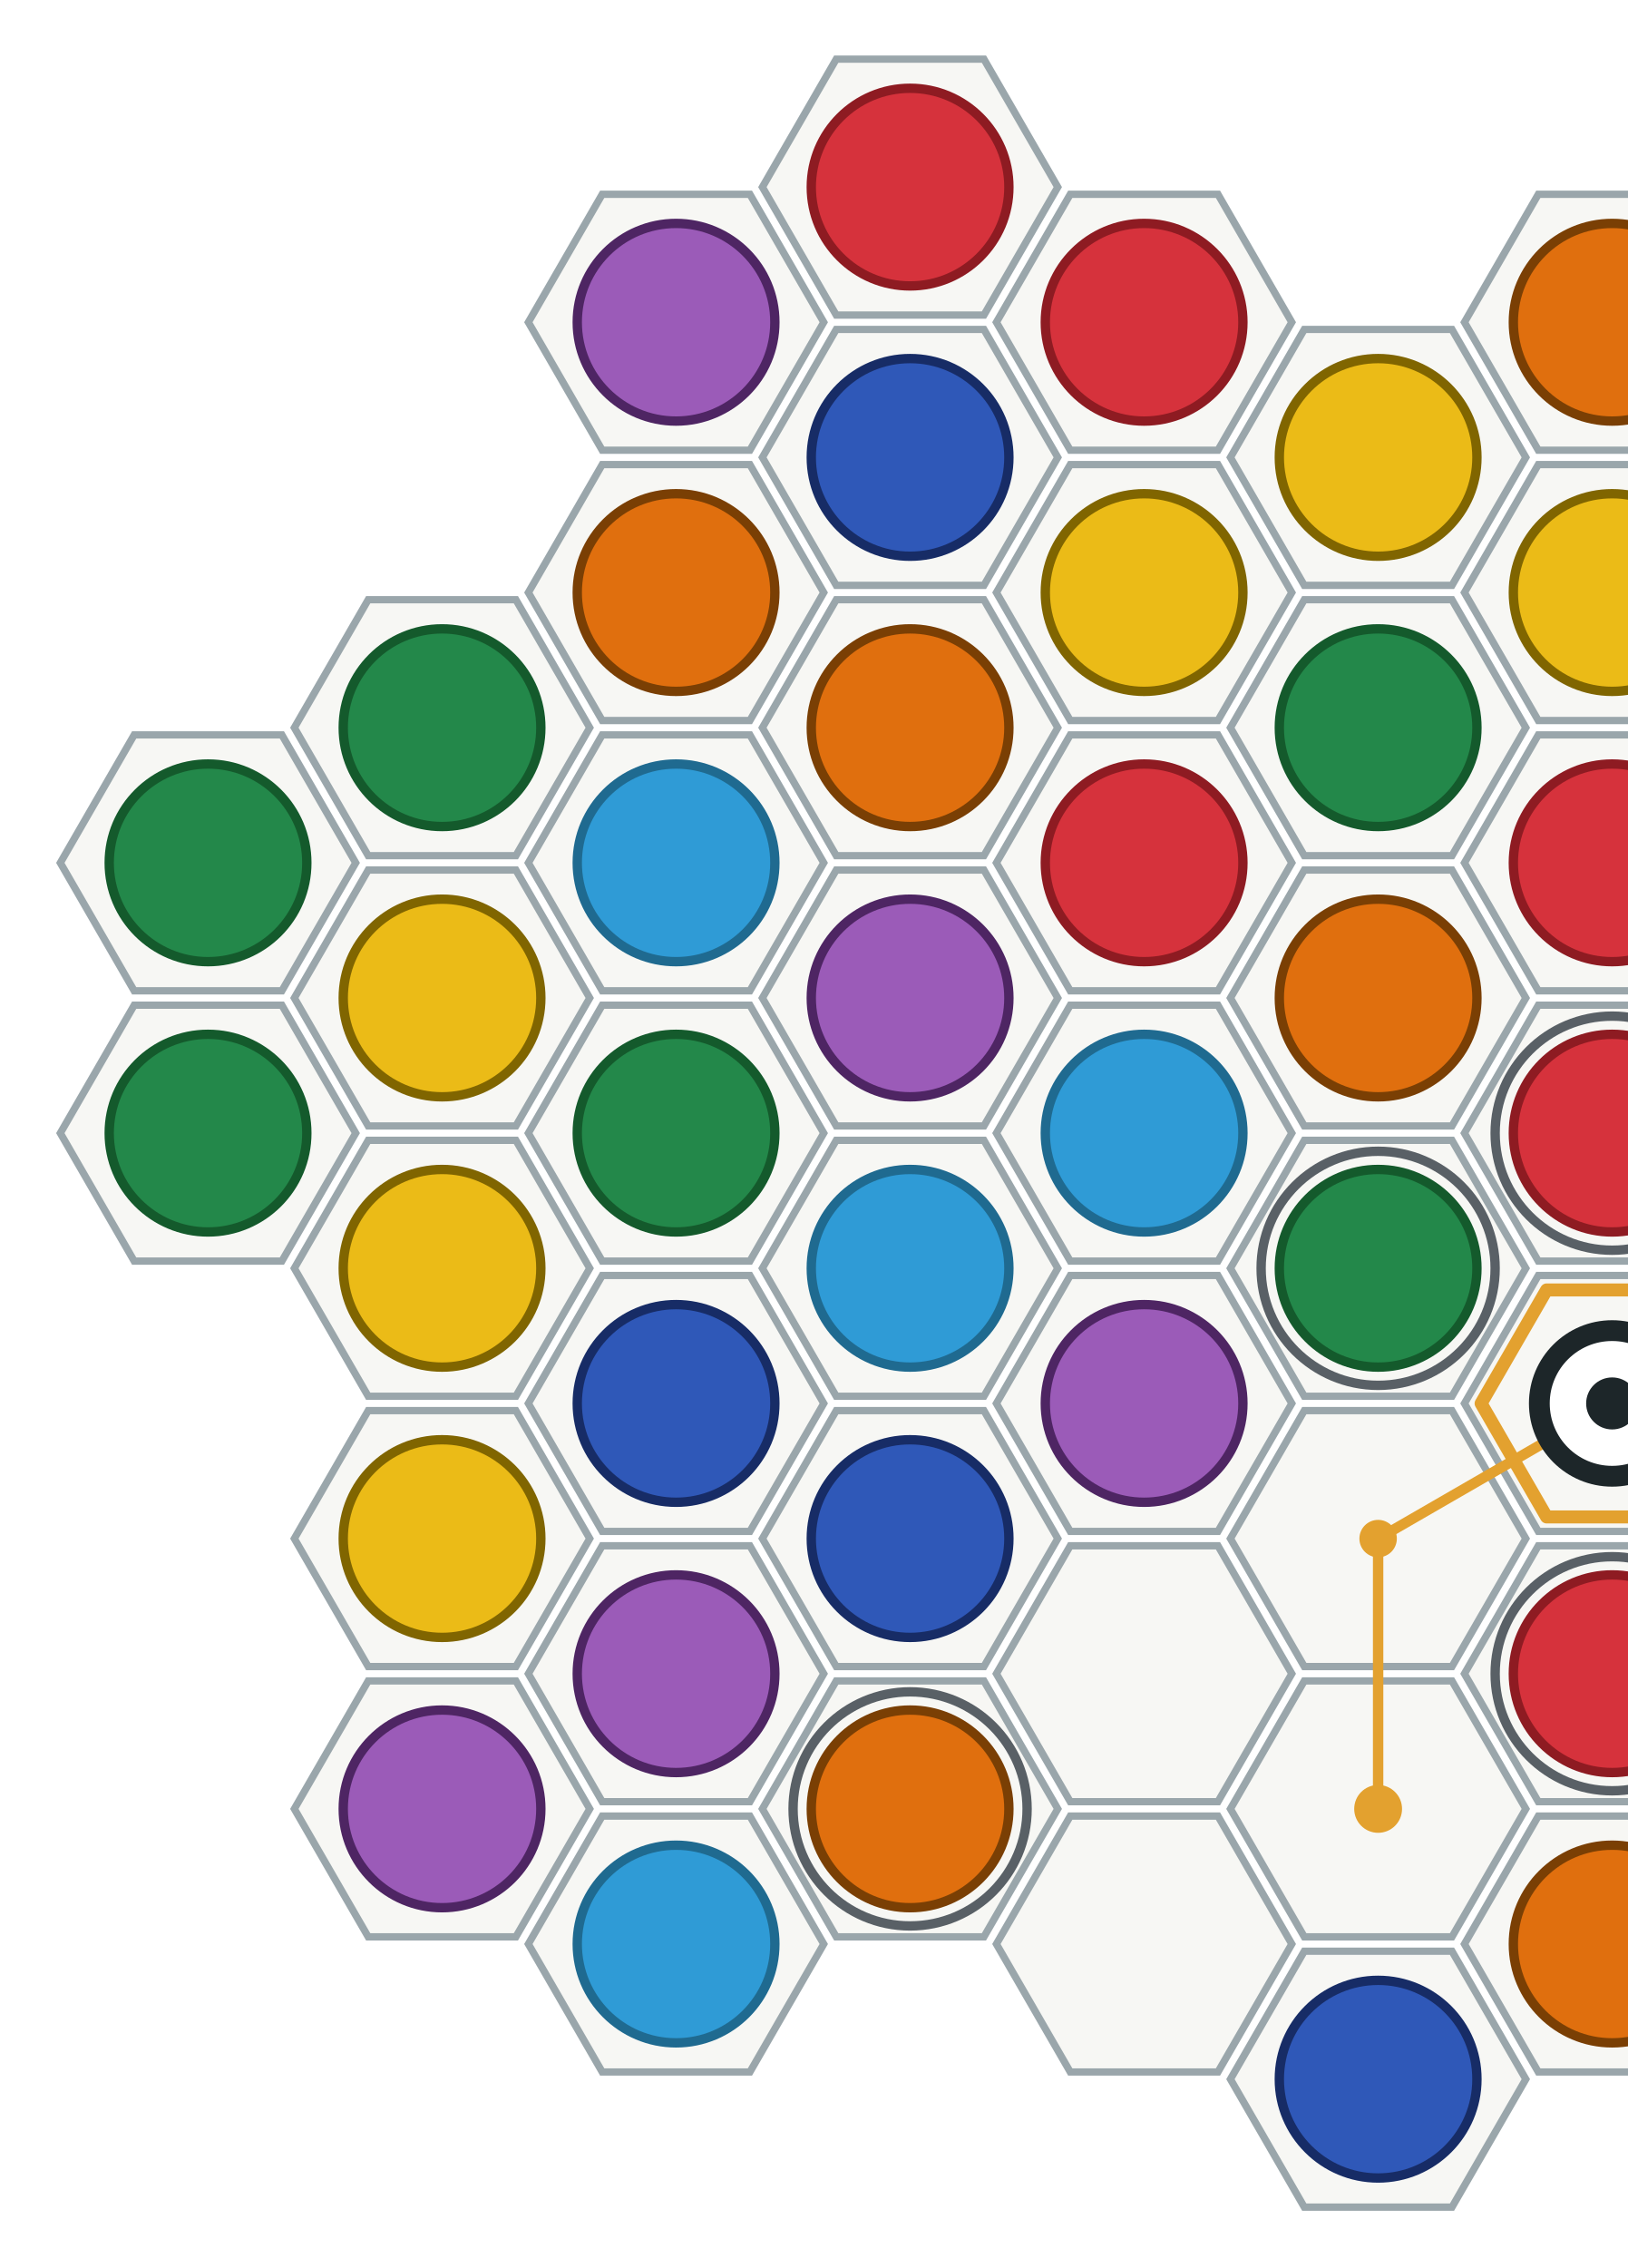
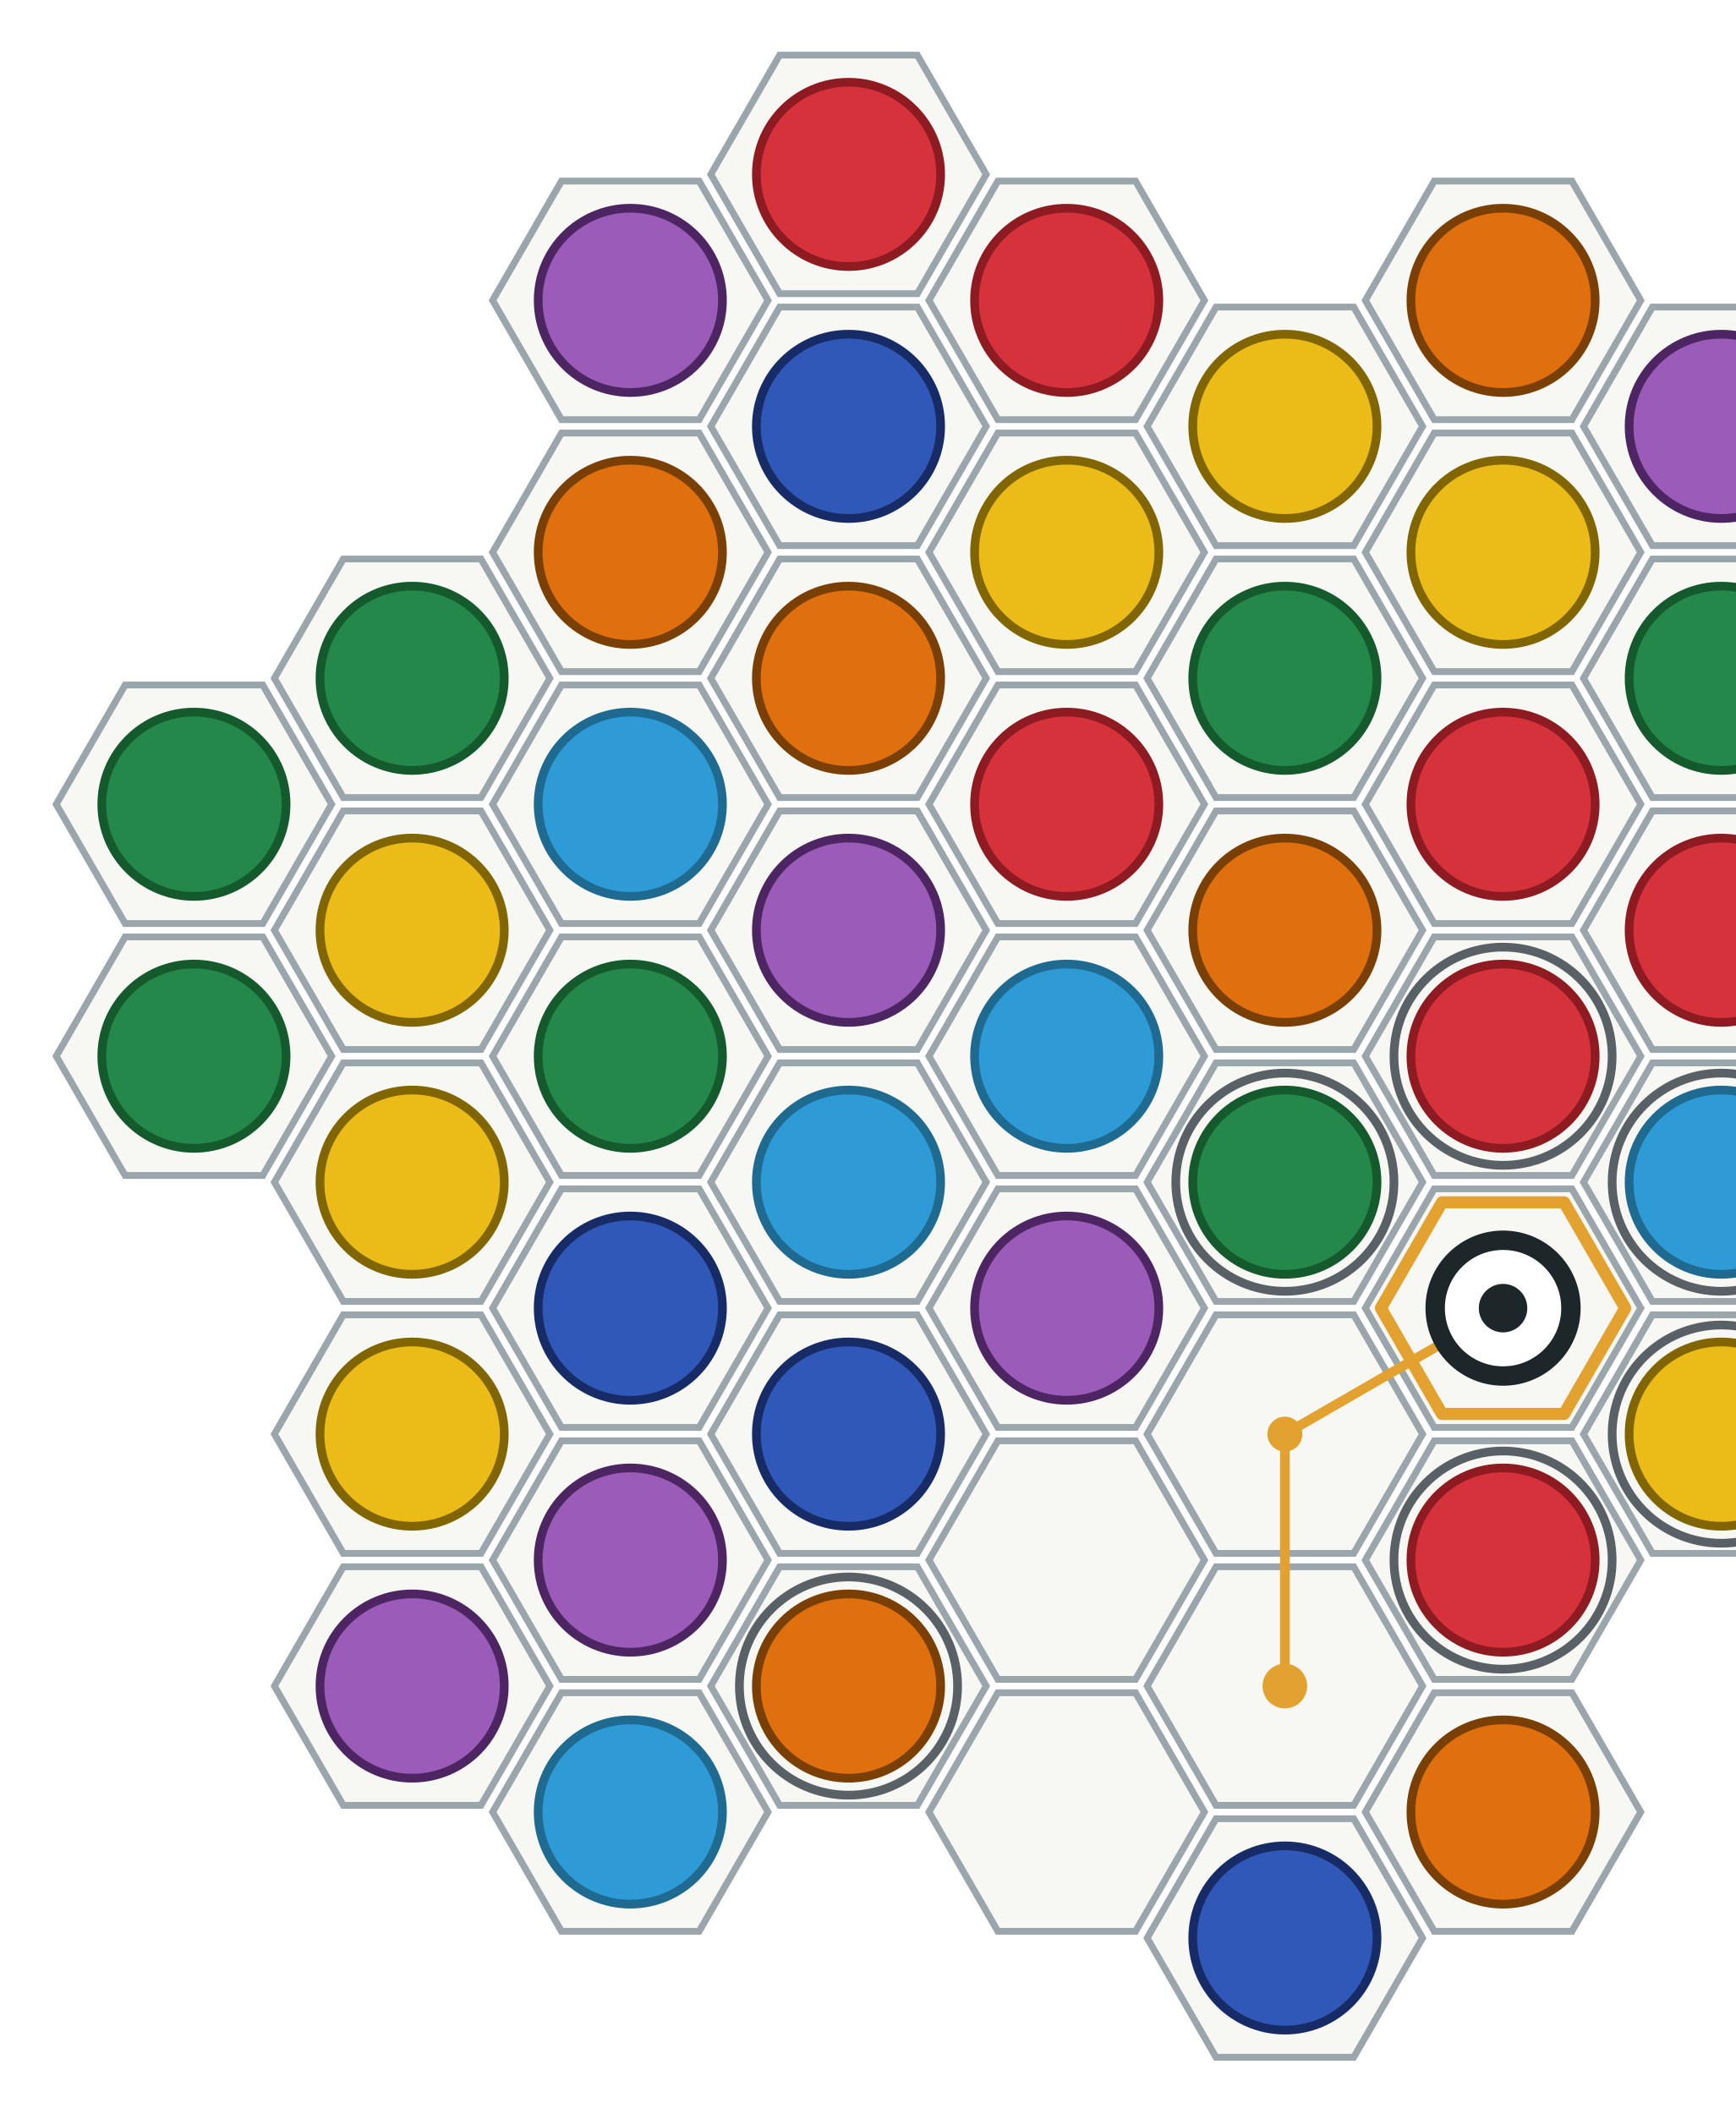
- <svg xmlns="http://www.w3.org/2000/svg" viewBox="-40 -36 313 436" role="img" aria-label="Tintas board">
+ <svg xmlns="http://www.w3.org/2000/svg" viewBox="-40 -36 358 436" role="img" aria-label="Tintas board">
  <g transform="rotate(180 180 181.85)">
    <g>
      <g transform="translate(0 129.9038)">
        <polygon points="28.40,0.00 14.20,24.60 -14.20,24.60 -28.40,0.00 -14.20,-24.60 14.20,-24.60" stroke-width="1.4" style="fill:rgb(247, 247, 244);stroke:rgb(154, 166, 171);stroke-width:1.4px" />
      </g>
      <g transform="translate(0 181.8653)">
        <polygon points="28.40,0.00 14.20,24.60 -14.20,24.60 -28.40,0.00 -14.20,-24.60 14.20,-24.60" stroke-width="1.4" style="fill:rgb(247, 247, 244);stroke:rgb(154, 166, 171);stroke-width:1.4px" />
      </g>
      <g transform="translate(45 103.923)">
        <polygon points="28.40,0.00 14.20,24.60 -14.20,24.60 -28.40,0.00 -14.20,-24.60 14.20,-24.60" stroke-width="1.4" style="fill:rgb(247, 247, 244);stroke:rgb(154, 166, 171);stroke-width:1.4px" />
      </g>
      <g transform="translate(45 155.8846)">
        <polygon points="28.40,0.00 14.20,24.60 -14.20,24.60 -28.40,0.00 -14.20,-24.60 14.20,-24.60" stroke-width="1.4" style="fill:rgb(247, 247, 244);stroke:rgb(154, 166, 171);stroke-width:1.4px" />
      </g>
      <g transform="translate(45 207.8461)">
        <polygon points="28.40,0.00 14.20,24.60 -14.20,24.60 -28.40,0.00 -14.20,-24.60 14.20,-24.60" stroke-width="1.4" style="fill:rgb(247, 247, 244);stroke:rgb(154, 166, 171);stroke-width:1.4px" />
      </g>
      <g transform="translate(45 259.8076)">
        <polygon points="28.40,0.00 14.20,24.60 -14.20,24.60 -28.40,0.00 -14.20,-24.60 14.20,-24.60" stroke-width="1.4" style="fill:rgb(247, 247, 244);stroke:rgb(154, 166, 171);stroke-width:1.4px" />
      </g>
      <g transform="translate(45 311.7691)">
        <polygon points="28.40,0.00 14.20,24.60 -14.20,24.60 -28.40,0.00 -14.20,-24.60 14.20,-24.60" stroke-width="1.4" style="fill:rgb(247, 247, 244);stroke:rgb(154, 166, 171);stroke-width:1.4px" />
      </g>
      <g transform="translate(90 25.98076)">
        <polygon points="28.40,0.00 14.20,24.60 -14.20,24.60 -28.40,0.00 -14.20,-24.60 14.20,-24.60" stroke-width="1.4" style="fill:rgb(247, 247, 244);stroke:rgb(154, 166, 171);stroke-width:1.4px" />
      </g>
      <g transform="translate(90 77.94229)">
        <polygon points="28.40,0.00 14.20,24.60 -14.20,24.60 -28.40,0.00 -14.20,-24.60 14.20,-24.60" stroke-width="1.4" style="fill:rgb(247, 247, 244);stroke:rgb(154, 166, 171);stroke-width:1.4px" />
      </g>
      <g transform="translate(90 129.9038)">
        <polygon points="28.40,0.00 14.20,24.60 -14.20,24.60 -28.40,0.00 -14.20,-24.60 14.20,-24.60" stroke-width="1.4" style="fill:rgb(247, 247, 244);stroke:rgb(154, 166, 171);stroke-width:1.4px" />
      </g>
      <g transform="translate(90 181.8653)">
        <polygon points="28.40,0.00 14.20,24.60 -14.20,24.60 -28.40,0.00 -14.20,-24.60 14.20,-24.60" stroke-width="1.4" style="fill:rgb(247, 247, 244);stroke:rgb(154, 166, 171);stroke-width:1.4px" />
      </g>
      <g transform="translate(90 233.8269)">
        <polygon points="28.40,0.00 14.20,24.60 -14.20,24.60 -28.40,0.00 -14.20,-24.60 14.20,-24.60" stroke-width="1.4" style="fill:rgb(247, 247, 244);stroke:rgb(154, 166, 171);stroke-width:1.4px" />
      </g>
      <g transform="translate(90 285.7884)">
        <polygon points="28.40,0.00 14.20,24.60 -14.20,24.60 -28.40,0.00 -14.20,-24.60 14.20,-24.60" stroke-width="1.4" style="fill:rgb(247, 247, 244);stroke:rgb(154, 166, 171);stroke-width:1.4px" />
      </g>
      <g transform="translate(90 337.7499)">
        <polygon points="28.40,0.00 14.20,24.60 -14.20,24.60 -28.40,0.00 -14.20,-24.60 14.20,-24.60" stroke-width="1.4" style="fill:rgb(247, 247, 244);stroke:rgb(154, 166, 171);stroke-width:1.4px" />
      </g>
      <g transform="translate(135 0)">
        <polygon points="28.40,0.00 14.20,24.60 -14.20,24.60 -28.40,0.00 -14.20,-24.60 14.20,-24.60" stroke-width="1.4" style="fill:rgb(247, 247, 244);stroke:rgb(154, 166, 171);stroke-width:1.4px" />
      </g>
      <g transform="translate(135 51.96152)">
        <polygon points="28.40,0.00 14.20,24.60 -14.20,24.60 -28.40,0.00 -14.20,-24.60 14.20,-24.60" stroke-width="1.4" style="fill:rgb(247, 247, 244);stroke:rgb(154, 166, 171);stroke-width:1.4px" />
      </g>
      <g transform="translate(135 103.923)">
        <polygon points="28.40,0.00 14.20,24.60 -14.20,24.60 -28.40,0.00 -14.20,-24.60 14.20,-24.60" stroke-width="1.4" style="fill:rgb(247, 247, 244);stroke:rgb(154, 166, 171);stroke-width:1.4px" />
      </g>
      <g transform="translate(135 155.8846)">
        <polygon points="28.40,0.00 14.20,24.60 -14.20,24.60 -28.40,0.00 -14.20,-24.60 14.20,-24.60" stroke-width="1.4" style="fill:rgb(247, 247, 244);stroke:rgb(154, 166, 171);stroke-width:1.4px" />
      </g>
      <g transform="translate(135 207.8461)">
        <polygon points="28.40,0.00 14.20,24.60 -14.20,24.60 -28.40,0.00 -14.20,-24.60 14.20,-24.60" stroke-width="1.4" style="fill:rgb(247, 247, 244);stroke:rgb(154, 166, 171);stroke-width:1.4px" />
      </g>
      <g transform="translate(135 259.8076)">
        <polygon points="28.40,0.00 14.20,24.60 -14.20,24.60 -28.40,0.00 -14.20,-24.60 14.20,-24.60" stroke-width="1.4" style="fill:rgb(247, 247, 244);stroke:rgb(154, 166, 171);stroke-width:1.4px" />
      </g>
      <g transform="translate(135 311.7691)">
        <polygon points="28.40,0.00 14.20,24.60 -14.20,24.60 -28.40,0.00 -14.20,-24.60 14.20,-24.60" stroke-width="1.4" style="fill:rgb(247, 247, 244);stroke:rgb(154, 166, 171);stroke-width:1.4px" />
      </g>
      <g transform="translate(180 25.98076)">
        <polygon points="28.40,0.00 14.20,24.60 -14.20,24.60 -28.40,0.00 -14.20,-24.60 14.20,-24.60" stroke-width="1.4" style="fill:rgb(247, 247, 244);stroke:rgb(154, 166, 171);stroke-width:1.4px" />
      </g>
      <g transform="translate(180 77.94229)">
        <polygon points="28.40,0.00 14.20,24.60 -14.20,24.60 -28.40,0.00 -14.20,-24.60 14.20,-24.60" stroke-width="1.4" style="fill:rgb(247, 247, 244);stroke:rgb(154, 166, 171);stroke-width:1.4px" />
      </g>
      <g transform="translate(180 129.9038)">
        <polygon points="28.40,0.00 14.20,24.60 -14.20,24.60 -28.40,0.00 -14.20,-24.60 14.20,-24.60" stroke-width="1.4" style="fill:rgb(247, 247, 244);stroke:rgb(154, 166, 171);stroke-width:1.4px" />
      </g>
      <g transform="translate(180 181.8653)">
        <polygon points="28.40,0.00 14.20,24.60 -14.20,24.60 -28.40,0.00 -14.20,-24.60 14.20,-24.60" stroke-width="1.4" style="fill:rgb(247, 247, 244);stroke:rgb(154, 166, 171);stroke-width:1.4px" />
      </g>
      <g transform="translate(180 233.8269)">
        <polygon points="28.40,0.00 14.20,24.60 -14.20,24.60 -28.40,0.00 -14.20,-24.60 14.20,-24.60" stroke-width="1.4" style="fill:rgb(247, 247, 244);stroke:rgb(154, 166, 171);stroke-width:1.4px" />
      </g>
      <g transform="translate(180 285.7884)">
        <polygon points="28.40,0.00 14.20,24.60 -14.20,24.60 -28.40,0.00 -14.20,-24.60 14.20,-24.60" stroke-width="1.4" style="fill:rgb(247, 247, 244);stroke:rgb(154, 166, 171);stroke-width:1.4px" />
      </g>
      <g transform="translate(180 337.7499)">
        <polygon points="28.40,0.00 14.20,24.60 -14.20,24.60 -28.40,0.00 -14.20,-24.60 14.20,-24.60" stroke-width="1.4" style="fill:rgb(247, 247, 244);stroke:rgb(154, 166, 171);stroke-width:1.4px" />
      </g>
      <g transform="translate(225 51.96152)">
        <polygon points="28.40,0.00 14.20,24.60 -14.20,24.60 -28.40,0.00 -14.20,-24.60 14.20,-24.60" stroke-width="1.4" style="fill:rgb(247, 247, 244);stroke:rgb(154, 166, 171);stroke-width:1.4px" />
      </g>
      <g transform="translate(225 103.923)">
        <polygon points="28.40,0.00 14.20,24.60 -14.20,24.60 -28.40,0.00 -14.20,-24.60 14.20,-24.60" stroke-width="1.4" style="fill:rgb(247, 247, 244);stroke:rgb(154, 166, 171);stroke-width:1.4px" />
      </g>
      <g transform="translate(225 155.8846)">
        <polygon points="28.40,0.00 14.20,24.60 -14.20,24.60 -28.40,0.00 -14.20,-24.60 14.20,-24.60" stroke-width="1.4" style="fill:rgb(247, 247, 244);stroke:rgb(154, 166, 171);stroke-width:1.4px" />
      </g>
      <g transform="translate(225 207.8461)">
        <polygon points="28.40,0.00 14.20,24.60 -14.20,24.60 -28.40,0.00 -14.20,-24.60 14.20,-24.60" stroke-width="1.4" style="fill:rgb(247, 247, 244);stroke:rgb(154, 166, 171);stroke-width:1.4px" />
      </g>
      <g transform="translate(225 259.8076)">
        <polygon points="28.40,0.00 14.20,24.60 -14.20,24.60 -28.40,0.00 -14.20,-24.60 14.20,-24.60" stroke-width="1.4" style="fill:rgb(247, 247, 244);stroke:rgb(154, 166, 171);stroke-width:1.4px" />
      </g>
      <g transform="translate(225 311.7691)">
        <polygon points="28.40,0.00 14.20,24.60 -14.20,24.60 -28.40,0.00 -14.20,-24.60 14.20,-24.60" stroke-width="1.4" style="fill:rgb(247, 247, 244);stroke:rgb(154, 166, 171);stroke-width:1.4px" />
      </g>
      <g transform="translate(225 363.7307)">
        <polygon points="28.40,0.00 14.20,24.60 -14.20,24.60 -28.40,0.00 -14.20,-24.60 14.20,-24.60" stroke-width="1.4" style="fill:rgb(247, 247, 244);stroke:rgb(154, 166, 171);stroke-width:1.4px" />
      </g>
      <g transform="translate(270 25.98076)">
        <polygon points="28.40,0.00 14.20,24.60 -14.20,24.60 -28.40,0.00 -14.20,-24.60 14.20,-24.60" stroke-width="1.4" style="fill:rgb(247, 247, 244);stroke:rgb(154, 166, 171);stroke-width:1.4px" />
      </g>
      <g transform="translate(270 77.94229)">
        <polygon points="28.40,0.00 14.20,24.60 -14.20,24.60 -28.40,0.00 -14.20,-24.60 14.20,-24.60" stroke-width="1.4" style="fill:rgb(247, 247, 244);stroke:rgb(154, 166, 171);stroke-width:1.4px" />
      </g>
      <g transform="translate(270 129.9038)">
        <polygon points="28.40,0.00 14.20,24.60 -14.20,24.60 -28.40,0.00 -14.20,-24.60 14.20,-24.60" stroke-width="1.4" style="fill:rgb(247, 247, 244);stroke:rgb(154, 166, 171);stroke-width:1.4px" />
      </g>
      <g transform="translate(270 181.8653)">
        <polygon points="28.40,0.00 14.20,24.60 -14.20,24.60 -28.40,0.00 -14.20,-24.60 14.20,-24.60" stroke-width="1.4" style="fill:rgb(247, 247, 244);stroke:rgb(154, 166, 171);stroke-width:1.4px" />
      </g>
      <g transform="translate(270 233.8269)">
        <polygon points="28.40,0.00 14.20,24.60 -14.20,24.60 -28.40,0.00 -14.20,-24.60 14.20,-24.60" stroke-width="1.4" style="fill:rgb(247, 247, 244);stroke:rgb(154, 166, 171);stroke-width:1.4px" />
      </g>
      <g transform="translate(270 285.7884)">
        <polygon points="28.40,0.00 14.20,24.60 -14.20,24.60 -28.40,0.00 -14.20,-24.60 14.20,-24.60" stroke-width="1.4" style="fill:rgb(247, 247, 244);stroke:rgb(154, 166, 171);stroke-width:1.4px" />
      </g>
      <g transform="translate(270 337.7499)">
        <polygon points="28.40,0.00 14.20,24.60 -14.20,24.60 -28.40,0.00 -14.20,-24.60 14.20,-24.60" stroke-width="1.4" style="fill:rgb(247, 247, 244);stroke:rgb(154, 166, 171);stroke-width:1.4px" />
      </g>
      <g transform="translate(315 51.96152)">
        <polygon points="28.40,0.00 14.20,24.60 -14.20,24.60 -28.40,0.00 -14.20,-24.60 14.20,-24.60" stroke-width="1.4" style="fill:rgb(247, 247, 244);stroke:rgb(154, 166, 171);stroke-width:1.4px" />
      </g>
      <g transform="translate(315 103.923)">
        <polygon points="28.40,0.00 14.20,24.60 -14.20,24.60 -28.40,0.00 -14.20,-24.60 14.20,-24.60" stroke-width="1.4" style="fill:rgb(247, 247, 244);stroke:rgb(154, 166, 171);stroke-width:1.4px" />
      </g>
      <g transform="translate(315 155.8846)">
        <polygon points="28.40,0.00 14.20,24.60 -14.20,24.60 -28.40,0.00 -14.20,-24.60 14.20,-24.60" stroke-width="1.4" style="fill:rgb(247, 247, 244);stroke:rgb(154, 166, 171);stroke-width:1.4px" />
      </g>
      <g transform="translate(315 207.8461)">
        <polygon points="28.40,0.00 14.20,24.60 -14.20,24.60 -28.40,0.00 -14.20,-24.60 14.20,-24.60" stroke-width="1.4" style="fill:rgb(247, 247, 244);stroke:rgb(154, 166, 171);stroke-width:1.4px" />
      </g>
      <g transform="translate(315 259.8076)">
        <polygon points="28.40,0.00 14.20,24.60 -14.20,24.60 -28.40,0.00 -14.20,-24.60 14.20,-24.60" stroke-width="1.4" style="fill:rgb(247, 247, 244);stroke:rgb(154, 166, 171);stroke-width:1.4px" />
      </g>
      <g transform="translate(360 181.8653)">
        <polygon points="28.40,0.00 14.20,24.60 -14.20,24.60 -28.40,0.00 -14.20,-24.60 14.20,-24.60" stroke-width="1.4" style="fill:rgb(247, 247, 244);stroke:rgb(154, 166, 171);stroke-width:1.4px" />
      </g>
      <g transform="translate(360 233.8269)">
        <polygon points="28.40,0.00 14.20,24.60 -14.20,24.60 -28.40,0.00 -14.20,-24.60 14.20,-24.60" stroke-width="1.4" style="fill:rgb(247, 247, 244);stroke:rgb(154, 166, 171);stroke-width:1.4px" />
      </g>
    </g>
    <g>
      <polyline points="135,51.96 135,103.92 90,129.90" fill="none" stroke-linecap="round" stroke-linejoin="round" stroke-width="2" style="fill:none;stroke:rgb(227, 161, 47);stroke-width:2px;stroke-linecap:round;stroke-linejoin:round" />
      <circle cx="135" cy="51.96" r="4.6" style="fill:rgb(227, 161, 47)" />
      <circle cx="135" cy="103.92" r="3.6" style="fill:rgb(227, 161, 47)" />
      <g transform="translate(0 129.9038)">
        <circle r="19" stroke-width="1.8" style="fill:rgb(224, 111, 14);stroke:rgb(122, 63, 4);stroke-width:1.8px" />
      </g>
      <g transform="translate(0 181.8653)">
        <circle r="19" stroke-width="1.8" style="fill:rgb(47, 88, 184);stroke:rgb(23, 44, 102);stroke-width:1.8px" />
      </g>
      <g transform="translate(45 103.923)">
        <circle r="19" stroke-width="1.8" style="fill:rgb(235, 187, 23);stroke:rgb(128, 101, 0);stroke-width:1.8px" />
      </g>
      <circle cx="45" cy="103.92" r="22.5" fill="none" stroke-width="1.8" opacity="0.7" style="fill:none;stroke:rgb(22, 32, 42);stroke-width:1.8px;opacity:0.7" />
      <g transform="translate(45 155.8846)">
        <circle r="19" stroke-width="1.8" style="fill:rgb(47, 155, 214);stroke:rgb(31, 106, 144);stroke-width:1.8px" />
      </g>
      <circle cx="45" cy="155.88" r="22.5" fill="none" stroke-width="1.8" opacity="0.7" style="fill:none;stroke:rgb(22, 32, 42);stroke-width:1.8px;opacity:0.7" />
      <g transform="translate(45 207.8461)">
        <circle r="19" stroke-width="1.8" style="fill:rgb(214, 50, 60);stroke:rgb(142, 27, 34);stroke-width:1.8px" />
      </g>
      <g transform="translate(45 259.8076)">
        <circle r="19" stroke-width="1.8" style="fill:rgb(35, 136, 74);stroke:rgb(20, 90, 44);stroke-width:1.8px" />
      </g>
      <g transform="translate(45 311.7691)">
        <circle r="19" stroke-width="1.8" style="fill:rgb(155, 91, 184);stroke:rgb(78, 37, 99);stroke-width:1.8px" />
      </g>
      <g transform="translate(90 25.98076)">
        <circle r="19" stroke-width="1.8" style="fill:rgb(224, 111, 14);stroke:rgb(122, 63, 4);stroke-width:1.8px" />
      </g>
      <g transform="translate(90 77.94229)">
        <circle r="19" stroke-width="1.8" style="fill:rgb(214, 50, 60);stroke:rgb(142, 27, 34);stroke-width:1.8px" />
      </g>
      <circle cx="90" cy="77.94" r="22.5" fill="none" stroke-width="1.8" opacity="0.7" style="fill:none;stroke:rgb(22, 32, 42);stroke-width:1.8px;opacity:0.7" />
      <g transform="translate(90 181.8653)">
        <circle r="19" stroke-width="1.8" style="fill:rgb(214, 50, 60);stroke:rgb(142, 27, 34);stroke-width:1.8px" />
      </g>
      <circle cx="90" cy="181.86" r="22.5" fill="none" stroke-width="1.8" opacity="0.7" style="fill:none;stroke:rgb(22, 32, 42);stroke-width:1.8px;opacity:0.7" />
      <g transform="translate(90 233.8269)">
        <circle r="19" stroke-width="1.8" style="fill:rgb(214, 50, 60);stroke:rgb(142, 27, 34);stroke-width:1.8px" />
      </g>
      <g transform="translate(90 285.7884)">
        <circle r="19" stroke-width="1.8" style="fill:rgb(235, 187, 23);stroke:rgb(128, 101, 0);stroke-width:1.8px" />
      </g>
      <g transform="translate(90 337.7499)">
        <circle r="19" stroke-width="1.8" style="fill:rgb(224, 111, 14);stroke:rgb(122, 63, 4);stroke-width:1.8px" />
      </g>
      <g transform="translate(135 0)">
        <circle r="19" stroke-width="1.8" style="fill:rgb(47, 88, 184);stroke:rgb(23, 44, 102);stroke-width:1.8px" />
      </g>
      <g transform="translate(135 155.8846)">
        <circle r="19" stroke-width="1.8" style="fill:rgb(35, 136, 74);stroke:rgb(20, 90, 44);stroke-width:1.8px" />
      </g>
      <circle cx="135" cy="155.88" r="22.5" fill="none" stroke-width="1.8" opacity="0.7" style="fill:none;stroke:rgb(22, 32, 42);stroke-width:1.8px;opacity:0.7" />
      <g transform="translate(135 207.8461)">
        <circle r="19" stroke-width="1.8" style="fill:rgb(224, 111, 14);stroke:rgb(122, 63, 4);stroke-width:1.8px" />
      </g>
      <g transform="translate(135 259.8076)">
        <circle r="19" stroke-width="1.8" style="fill:rgb(35, 136, 74);stroke:rgb(20, 90, 44);stroke-width:1.8px" />
      </g>
      <g transform="translate(135 311.7691)">
        <circle r="19" stroke-width="1.8" style="fill:rgb(235, 187, 23);stroke:rgb(128, 101, 0);stroke-width:1.8px" />
      </g>
      <g transform="translate(180 129.9038)">
        <circle r="19" stroke-width="1.8" style="fill:rgb(155, 91, 184);stroke:rgb(78, 37, 99);stroke-width:1.8px" />
      </g>
      <g transform="translate(180 181.8653)">
        <circle r="19" stroke-width="1.8" style="fill:rgb(47, 155, 214);stroke:rgb(31, 106, 144);stroke-width:1.8px" />
      </g>
      <g transform="translate(180 233.8269)">
        <circle r="19" stroke-width="1.8" style="fill:rgb(214, 50, 60);stroke:rgb(142, 27, 34);stroke-width:1.8px" />
      </g>
      <g transform="translate(180 285.7884)">
        <circle r="19" stroke-width="1.8" style="fill:rgb(235, 187, 23);stroke:rgb(128, 101, 0);stroke-width:1.8px" />
      </g>
      <g transform="translate(180 337.7499)">
        <circle r="19" stroke-width="1.8" style="fill:rgb(214, 50, 60);stroke:rgb(142, 27, 34);stroke-width:1.8px" />
      </g>
      <g transform="translate(225 51.96152)">
        <circle r="19" stroke-width="1.8" style="fill:rgb(224, 111, 14);stroke:rgb(122, 63, 4);stroke-width:1.8px" />
      </g>
      <circle cx="225" cy="51.96" r="22.5" fill="none" stroke-width="1.8" opacity="0.7" style="fill:none;stroke:rgb(22, 32, 42);stroke-width:1.8px;opacity:0.7" />
      <g transform="translate(225 103.923)">
        <circle r="19" stroke-width="1.8" style="fill:rgb(47, 88, 184);stroke:rgb(23, 44, 102);stroke-width:1.8px" />
      </g>
      <g transform="translate(225 155.8846)">
        <circle r="19" stroke-width="1.8" style="fill:rgb(47, 155, 214);stroke:rgb(31, 106, 144);stroke-width:1.8px" />
      </g>
      <g transform="translate(225 207.8461)">
        <circle r="19" stroke-width="1.8" style="fill:rgb(155, 91, 184);stroke:rgb(78, 37, 99);stroke-width:1.8px" />
      </g>
      <g transform="translate(225 259.8076)">
        <circle r="19" stroke-width="1.8" style="fill:rgb(224, 111, 14);stroke:rgb(122, 63, 4);stroke-width:1.8px" />
      </g>
      <g transform="translate(225 311.7691)">
        <circle r="19" stroke-width="1.8" style="fill:rgb(47, 88, 184);stroke:rgb(23, 44, 102);stroke-width:1.8px" />
      </g>
      <g transform="translate(225 363.7307)">
        <circle r="19" stroke-width="1.8" style="fill:rgb(214, 50, 60);stroke:rgb(142, 27, 34);stroke-width:1.8px" />
      </g>
      <g transform="translate(270 25.98076)">
        <circle r="19" stroke-width="1.8" style="fill:rgb(47, 155, 214);stroke:rgb(31, 106, 144);stroke-width:1.8px" />
      </g>
      <g transform="translate(270 77.94229)">
        <circle r="19" stroke-width="1.8" style="fill:rgb(155, 91, 184);stroke:rgb(78, 37, 99);stroke-width:1.8px" />
      </g>
      <g transform="translate(270 129.9038)">
        <circle r="19" stroke-width="1.8" style="fill:rgb(47, 88, 184);stroke:rgb(23, 44, 102);stroke-width:1.8px" />
      </g>
      <g transform="translate(270 181.8653)">
        <circle r="19" stroke-width="1.8" style="fill:rgb(35, 136, 74);stroke:rgb(20, 90, 44);stroke-width:1.8px" />
      </g>
      <g transform="translate(270 233.8269)">
        <circle r="19" stroke-width="1.8" style="fill:rgb(47, 155, 214);stroke:rgb(31, 106, 144);stroke-width:1.8px" />
      </g>
      <g transform="translate(270 285.7884)">
        <circle r="19" stroke-width="1.8" style="fill:rgb(224, 111, 14);stroke:rgb(122, 63, 4);stroke-width:1.8px" />
      </g>
      <g transform="translate(270 337.7499)">
        <circle r="19" stroke-width="1.8" style="fill:rgb(155, 91, 184);stroke:rgb(78, 37, 99);stroke-width:1.8px" />
      </g>
      <g transform="translate(315 51.96152)">
        <circle r="19" stroke-width="1.8" style="fill:rgb(155, 91, 184);stroke:rgb(78, 37, 99);stroke-width:1.8px" />
      </g>
      <g transform="translate(315 103.923)">
        <circle r="19" stroke-width="1.8" style="fill:rgb(235, 187, 23);stroke:rgb(128, 101, 0);stroke-width:1.8px" />
      </g>
      <g transform="translate(315 155.8846)">
        <circle r="19" stroke-width="1.8" style="fill:rgb(235, 187, 23);stroke:rgb(128, 101, 0);stroke-width:1.8px" />
      </g>
      <g transform="translate(315 207.8461)">
        <circle r="19" stroke-width="1.8" style="fill:rgb(235, 187, 23);stroke:rgb(128, 101, 0);stroke-width:1.8px" />
      </g>
      <g transform="translate(315 259.8076)">
        <circle r="19" stroke-width="1.8" style="fill:rgb(35, 136, 74);stroke:rgb(20, 90, 44);stroke-width:1.8px" />
      </g>
      <g transform="translate(360 181.8653)">
        <circle r="19" stroke-width="1.8" style="fill:rgb(35, 136, 74);stroke:rgb(20, 90, 44);stroke-width:1.8px" />
      </g>
      <g transform="translate(360 233.8269)">
        <circle r="19" stroke-width="1.8" style="fill:rgb(35, 136, 74);stroke:rgb(20, 90, 44);stroke-width:1.8px" />
      </g>
      <g transform="translate(90 129.9038)">
        <circle r="14" stroke-width="4" style="fill:rgb(255, 255, 255);stroke:rgb(29, 38, 41);stroke-width:4px" />
        <circle r="5" style="fill:rgb(29, 38, 41)" />
      </g>
      <polygon points="25.20,0.00 12.60,21.82 -12.60,21.82 -25.20,0.00 -12.60,-21.82 12.60,-21.82" transform="translate(90 129.9038)" fill="none" stroke-width="2.5" stroke-linejoin="round" style="fill:none;stroke:rgb(227, 161, 47);stroke-width:2.5px;stroke-linejoin:round" />
    </g>
  </g>
</svg>
